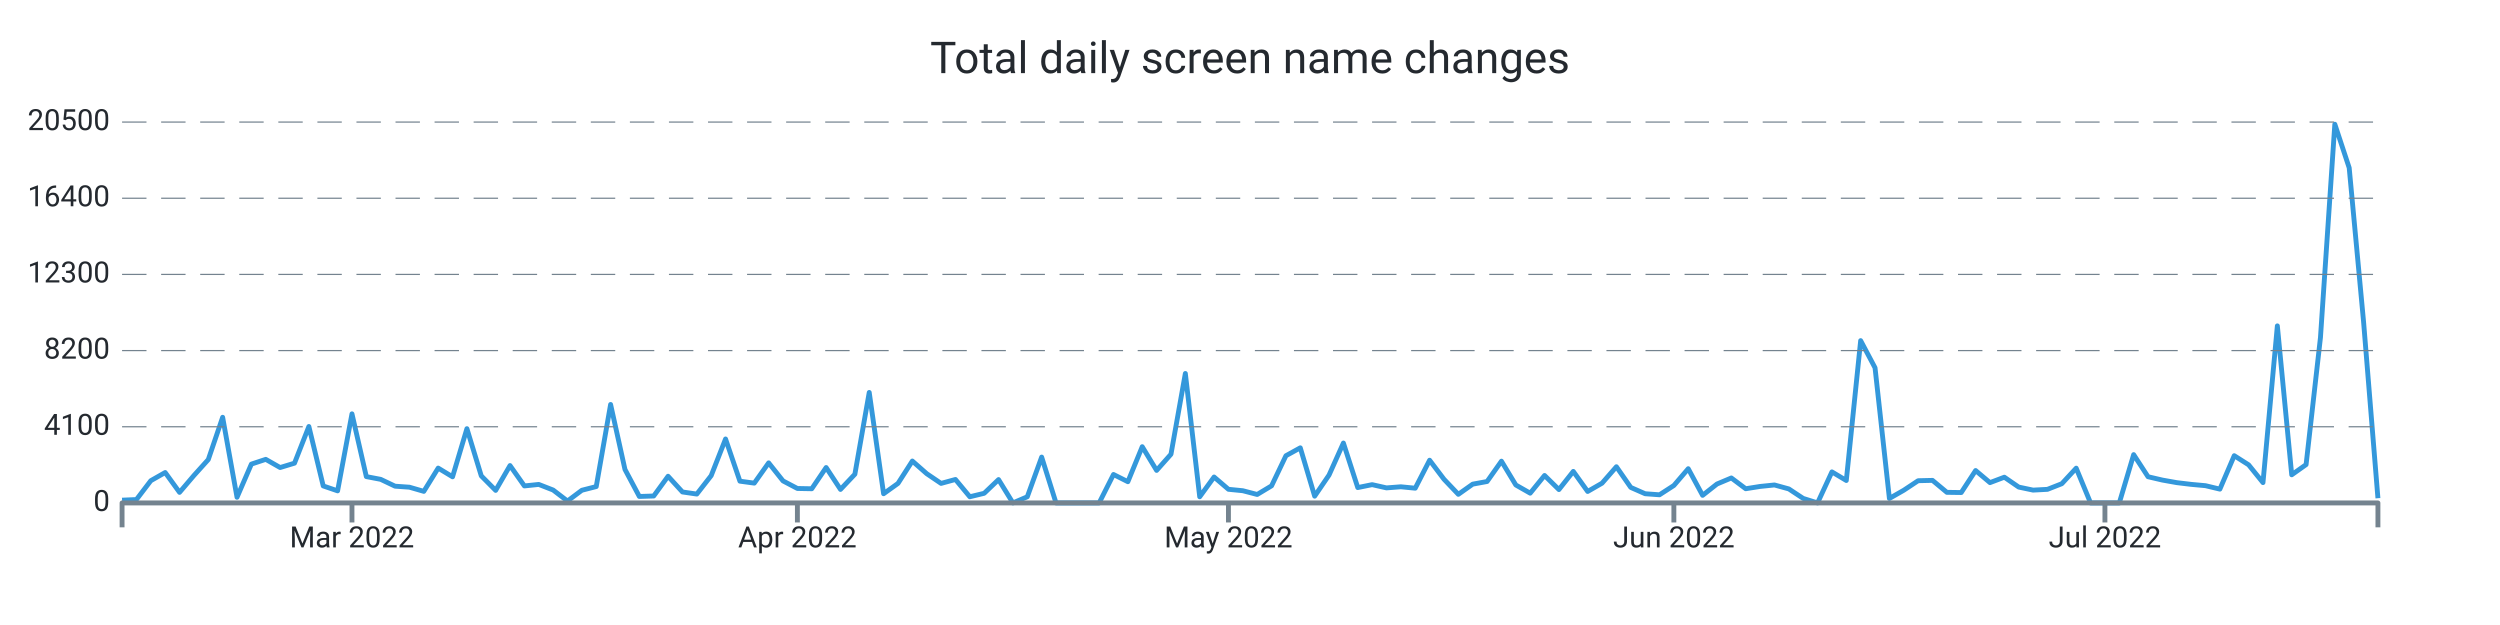
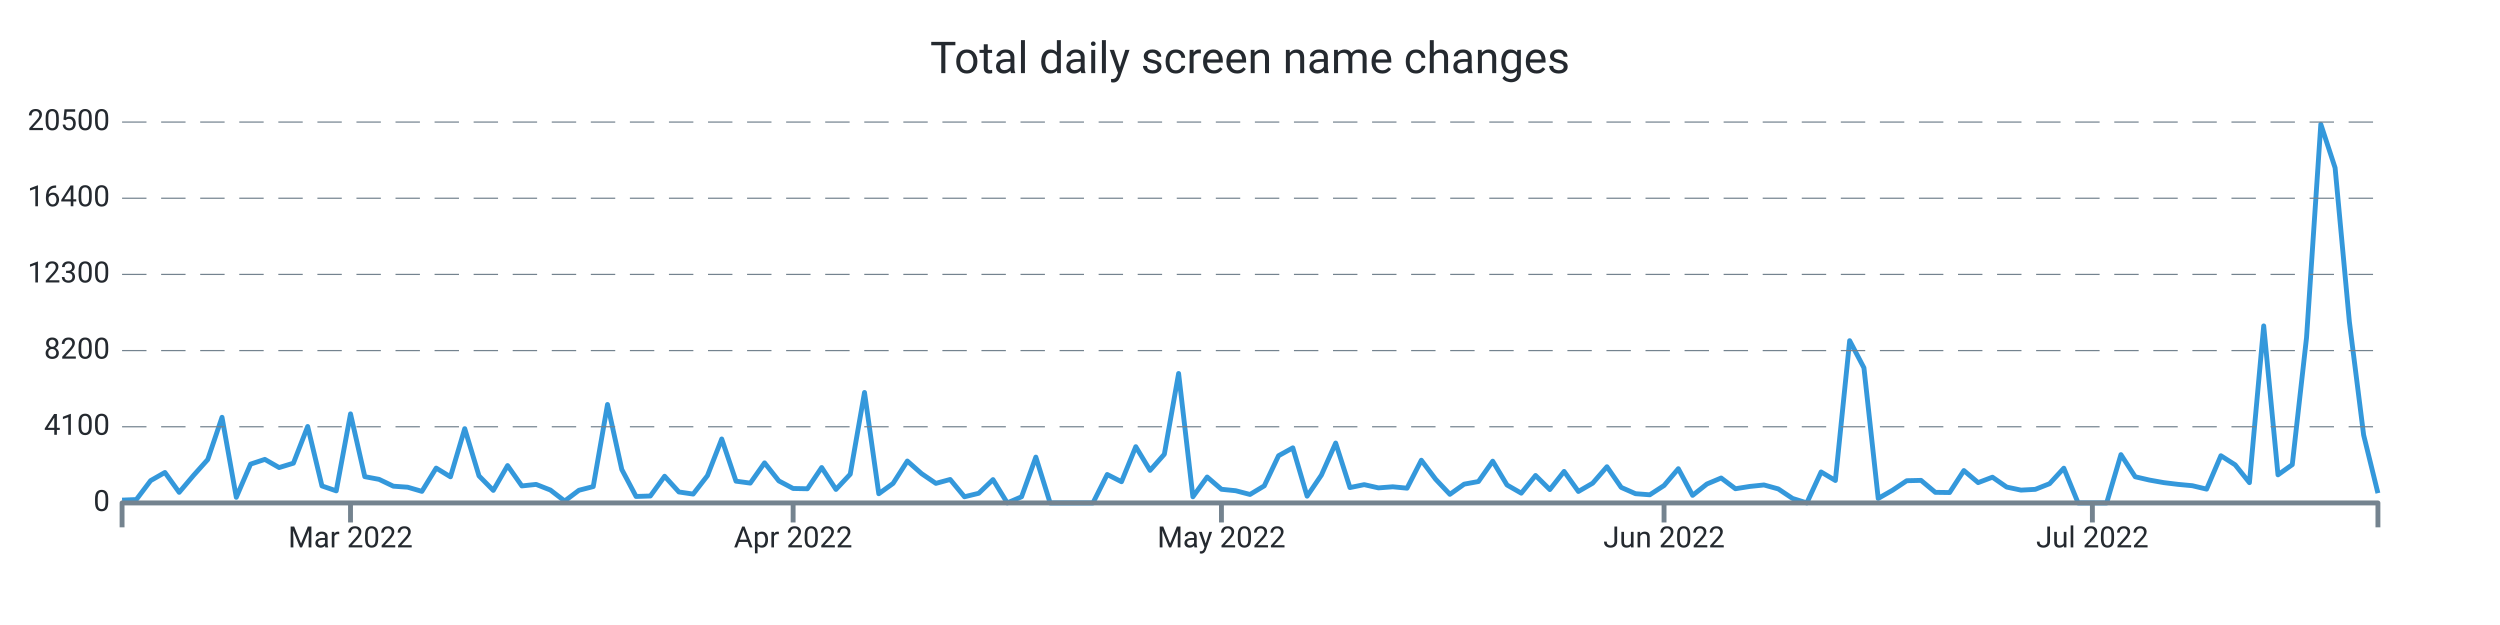
<svg xmlns="http://www.w3.org/2000/svg" width="1024" height="256" viewBox="0 0 1024 256" preserveAspectRatio="xMidYMid meet">
-   <path stroke="#3498db" stroke-linejoin="round" d="M 50 204.866 L 50 204.866L 55.885 204.615L 61.771 196.891L 67.656 193.543L 73.541 201.67L 79.427 194.76L 85.312 188.239L 91.197 170.919L 97.083 203.687L 102.968 190.096L 108.854 188.148L 114.739 191.503L 120.624 189.715L 126.51 174.693L 132.395 199.037L 138.28 201.054L 144.166 169.511L 150.051 195.217L 155.936 196.343L 161.822 199.144L 167.707 199.555L 173.592 201.259L 179.478 191.732L 185.363 195.301L 191.248 175.584L 197.134 194.928L 203.019 200.856L 208.904 190.689L 214.79 199.037L 220.675 198.421L 226.561 200.719L 232.446 205.224L 238.331 200.81L 244.217 199.303L 250.102 165.668L 255.987 192.287L 261.873 203.352L 267.758 203.162L 273.643 195.072L 279.529 201.51L 285.414 202.37L 291.299 194.821L 297.185 179.807L 303.07 197.089L 308.955 197.888L 314.841 189.586L 320.726 196.982L 326.611 200.08L 332.497 200.194L 338.382 191.496L 344.268 200.468L 350.153 194.243L 356.038 160.745L 361.924 202.233L 367.809 198.01L 373.694 188.84L 379.58 194.015L 385.465 198.002L 391.35 196.389L 397.236 203.474L 403.121 202.051L 409.006 196.435L 414.892 206L 420.777 203.481L 426.662 187.219L 432.548 206L 438.433 206L 444.318 206L 450.204 206L 456.089 194.349L 461.975 197.31L 467.86 182.965L 473.745 192.675L 479.631 186.055L 485.516 152.975L 491.401 203.481L 497.287 195.384L 503.172 200.414L 509.057 201L 514.943 202.538L 520.828 198.999L 526.713 186.671L 532.599 183.429L 538.484 203.23L 544.369 194.593L 550.255 181.466L 556.14 199.707L 562.025 198.512L 567.911 199.836L 573.796 199.387L 579.682 199.965L 585.567 188.505L 591.452 196.29L 597.338 202.477L 603.223 198.307L 609.108 197.226L 614.994 188.901L 620.879 198.649L 626.764 202.005L 632.65 194.753L 638.535 200.529L 644.42 193.086L 650.306 201.305L 656.191 197.918L 662.076 191.176L 667.962 199.646L 673.847 202.233L 679.732 202.667L 685.618 198.854L 691.503 191.983L 697.389 202.895L 703.274 198.253L 709.159 195.772L 715.045 200.186L 720.93 199.25L 726.815 198.641L 732.701 200.262L 738.586 204.151L 744.471 206L 750.357 193.284L 756.242 196.807L 762.127 139.529L 768.013 150.639L 773.898 204.166L 779.783 200.803L 785.669 196.899L 791.554 196.762L 797.439 201.662L 803.325 201.746L 809.21 192.729L 815.096 197.683L 820.981 195.46L 826.866 199.509L 832.752 200.749L 838.637 200.437L 844.522 198.124L 850.408 191.762L 856.293 206L 862.178 206L 868.064 206L 873.949 186.215L 879.834 195.27L 885.72 196.64L 891.605 197.69L 897.49 198.398L 903.376 198.938L 909.261 200.346L 915.146 186.648L 921.032 190.392L 926.917 197.675L 932.803 133.479L 938.688 194.479L 944.573 190.301L 950.459 138.266L 956.344 50.89L 962.229 68.735L 968.115 131.767L 974 204.075" stroke-width="2.0" fill="none" />
+   <path stroke="#3498db" stroke-linejoin="round" d="M 50 204.851 L 50 204.851L 55.848 204.615L 61.696 196.861L 67.544 193.52L 73.392 201.662L 79.241 194.753L 85.089 188.231L 90.937 170.927L 96.785 203.694L 102.633 190.103L 108.481 188.163L 114.329 191.511L 120.177 189.723L 126.025 174.693L 131.873 199.037L 137.722 201.054L 143.57 169.519L 149.418 195.24L 155.266 196.343L 161.114 199.144L 166.962 199.555L 172.81 201.259L 178.658 191.732L 184.506 195.301L 190.354 175.576L 196.203 194.928L 202.051 200.863L 207.899 190.697L 213.747 199.037L 219.595 198.413L 225.443 200.719L 231.291 205.224L 237.139 200.81L 242.987 199.303L 248.835 165.676L 254.684 192.295L 260.532 203.352L 266.38 203.162L 272.228 195.072L 278.076 201.51L 283.924 202.37L 289.772 194.821L 295.62 179.807L 301.468 197.089L 307.316 197.88L 313.165 189.586L 319.013 196.982L 324.861 200.08L 330.709 200.194L 336.557 191.496L 342.405 200.468L 348.253 194.235L 354.101 160.752L 359.949 202.233L 365.797 198.01L 371.646 188.84L 377.494 194.015L 383.342 197.987L 389.19 196.389L 395.038 203.474L 400.886 202.051L 406.734 196.442L 412.582 206L 418.43 203.481L 424.278 187.234L 430.127 206L 435.975 206L 441.823 206L 447.671 206L 453.519 194.349L 459.367 197.31L 465.215 182.965L 471.063 192.668L 476.911 186.055L 482.759 152.983L 488.608 203.489L 494.456 195.384L 500.304 200.407L 506.152 201L 512 202.53L 517.848 198.999L 523.696 186.664L 529.544 183.437L 535.392 203.23L 541.241 194.593L 547.089 181.474L 552.937 199.707L 558.785 198.512L 564.633 199.836L 570.481 199.387L 576.329 199.958L 582.177 188.513L 588.025 196.29L 593.873 202.477L 599.722 198.307L 605.57 197.234L 611.418 188.901L 617.266 198.649L 623.114 202.005L 628.962 194.753L 634.81 200.529L 640.658 193.094L 646.506 201.305L 652.354 197.918L 658.203 191.176L 664.051 199.646L 669.899 202.218L 675.747 202.667L 681.595 198.862L 687.443 191.983L 693.291 202.895L 699.139 198.253L 704.987 195.788L 710.835 200.186L 716.684 199.25L 722.532 198.641L 728.38 200.262L 734.228 204.158L 740.076 206L 745.924 193.315L 751.772 196.807L 757.62 139.544L 763.468 150.654L 769.316 204.158L 775.165 200.81L 781.013 196.899L 786.861 196.762L 792.709 201.662L 798.557 201.746L 804.405 192.736L 810.253 197.683L 816.101 195.46L 821.949 199.509L 827.797 200.749L 833.646 200.437L 839.494 198.124L 845.342 191.77L 851.19 206L 857.038 206L 862.886 206L 868.734 186.215L 874.582 195.285L 880.43 196.64L 886.278 197.683L 892.127 198.398L 897.975 198.946L 903.823 200.346L 909.671 186.664L 915.519 190.392L 921.367 197.69L 927.215 133.494L 933.063 194.486L 938.911 190.316L 944.759 138.266L 950.608 50.898L 956.456 68.75L 962.304 131.79L 968.152 178.209L 974 201.997" stroke-width="2.0" fill="none" />
  <text x="45" font-family="-apple-system, system-ui, BlinkMacSystemFont, Roboto" y="50" dominant-baseline="middle" text-anchor="end" font-size="12" fill="#24292f">20500</text>
  <path stroke="#74838f" stroke-dasharray="10 6" stroke-width="0.5" d="M 50 50 L 974 50" />
  <text x="45" font-family="-apple-system, system-ui, BlinkMacSystemFont, Roboto" y="81.2" dominant-baseline="middle" text-anchor="end" font-size="12" fill="#24292f">16400</text>
  <path stroke="#74838f" stroke-dasharray="10 6" stroke-width="0.5" d="M 50 81.2 L 974 81.2" />
  <text x="45" font-family="-apple-system, system-ui, BlinkMacSystemFont, Roboto" y="112.4" dominant-baseline="middle" text-anchor="end" font-size="12" fill="#24292f">12300</text>
  <path stroke="#74838f" stroke-dasharray="10 6" stroke-width="0.5" d="M 50 112.4 L 974 112.4" />
  <text x="45" font-family="-apple-system, system-ui, BlinkMacSystemFont, Roboto" y="143.6" dominant-baseline="middle" text-anchor="end" font-size="12" fill="#24292f">8200</text>
  <path stroke="#74838f" stroke-dasharray="10 6" stroke-width="0.5" d="M 50 143.6 L 974 143.6" />
  <text x="45" font-family="-apple-system, system-ui, BlinkMacSystemFont, Roboto" y="174.8" dominant-baseline="middle" text-anchor="end" font-size="12" fill="#24292f">4100</text>
  <path stroke="#74838f" stroke-dasharray="10 6" stroke-width="0.5" d="M 50 174.8 L 974 174.8" />
  <text x="45" font-family="-apple-system, system-ui, BlinkMacSystemFont, Roboto" y="206" dominant-baseline="middle" text-anchor="end" font-size="12" fill="#24292f">0</text>
-   <path stroke="#74838f" stroke-width="2.0" d="M 144.166 206 L 144.166 214" />
-   <text x="144.166" font-family="-apple-system, system-ui, BlinkMacSystemFont, Roboto" y="216" dominant-baseline="hanging" text-anchor="middle" font-size="12" fill="#24292f">Mar 2022</text>
-   <path stroke="#74838f" stroke-width="2.0" d="M 326.611 206 L 326.611 214" />
-   <text x="326.611" font-family="-apple-system, system-ui, BlinkMacSystemFont, Roboto" y="216" dominant-baseline="hanging" text-anchor="middle" font-size="12" fill="#24292f">Apr 2022</text>
-   <path stroke="#74838f" stroke-width="2.0" d="M 503.172 206 L 503.172 214" />
-   <text x="503.172" font-family="-apple-system, system-ui, BlinkMacSystemFont, Roboto" y="216" dominant-baseline="hanging" text-anchor="middle" font-size="12" fill="#24292f">May 2022</text>
-   <path stroke="#74838f" stroke-width="2.0" d="M 685.618 206 L 685.618 214" />
-   <text x="685.618" font-family="-apple-system, system-ui, BlinkMacSystemFont, Roboto" y="216" dominant-baseline="hanging" text-anchor="middle" font-size="12" fill="#24292f">Jun 2022</text>
-   <path stroke="#74838f" stroke-width="2.0" d="M 862.178 206 L 862.178 214" />
-   <text x="862.178" font-family="-apple-system, system-ui, BlinkMacSystemFont, Roboto" y="216" dominant-baseline="hanging" text-anchor="middle" font-size="12" fill="#24292f">Jul 2022</text>
+   <path stroke="#74838f" stroke-width="2.0" d="M 143.57 206 L 143.57 214" />
+   <text x="143.57" font-family="-apple-system, system-ui, BlinkMacSystemFont, Roboto" y="216" dominant-baseline="hanging" text-anchor="middle" font-size="12" fill="#24292f">Mar 2022</text>
+   <path stroke="#74838f" stroke-width="2.0" d="M 324.861 206 L 324.861 214" />
+   <text x="324.861" font-family="-apple-system, system-ui, BlinkMacSystemFont, Roboto" y="216" dominant-baseline="hanging" text-anchor="middle" font-size="12" fill="#24292f">Apr 2022</text>
+   <path stroke="#74838f" stroke-width="2.0" d="M 500.304 206 L 500.304 214" />
+   <text x="500.304" font-family="-apple-system, system-ui, BlinkMacSystemFont, Roboto" y="216" dominant-baseline="hanging" text-anchor="middle" font-size="12" fill="#24292f">May 2022</text>
+   <path stroke="#74838f" stroke-width="2.0" d="M 681.595 206 L 681.595 214" />
+   <text x="681.595" font-family="-apple-system, system-ui, BlinkMacSystemFont, Roboto" y="216" dominant-baseline="hanging" text-anchor="middle" font-size="12" fill="#24292f">Jun 2022</text>
+   <path stroke="#74838f" stroke-width="2.0" d="M 857.038 206 L 857.038 214" />
+   <text x="857.038" font-family="-apple-system, system-ui, BlinkMacSystemFont, Roboto" y="216" dominant-baseline="hanging" text-anchor="middle" font-size="12" fill="#24292f">Jul 2022</text>
  <path stroke="#74838f" stroke-linejoin="round" stroke-width="2.0" d="M 50 216 L 50 206 L 974 206 L 974 216" fill="none" />
  <text x="512" y="25" font-family="-apple-system, system-ui, BlinkMacSystemFont, Roboto" dominant-baseline="middle" text-anchor="middle" font-size="18" fill="#24292f">Total daily screen name changes</text>
</svg>
